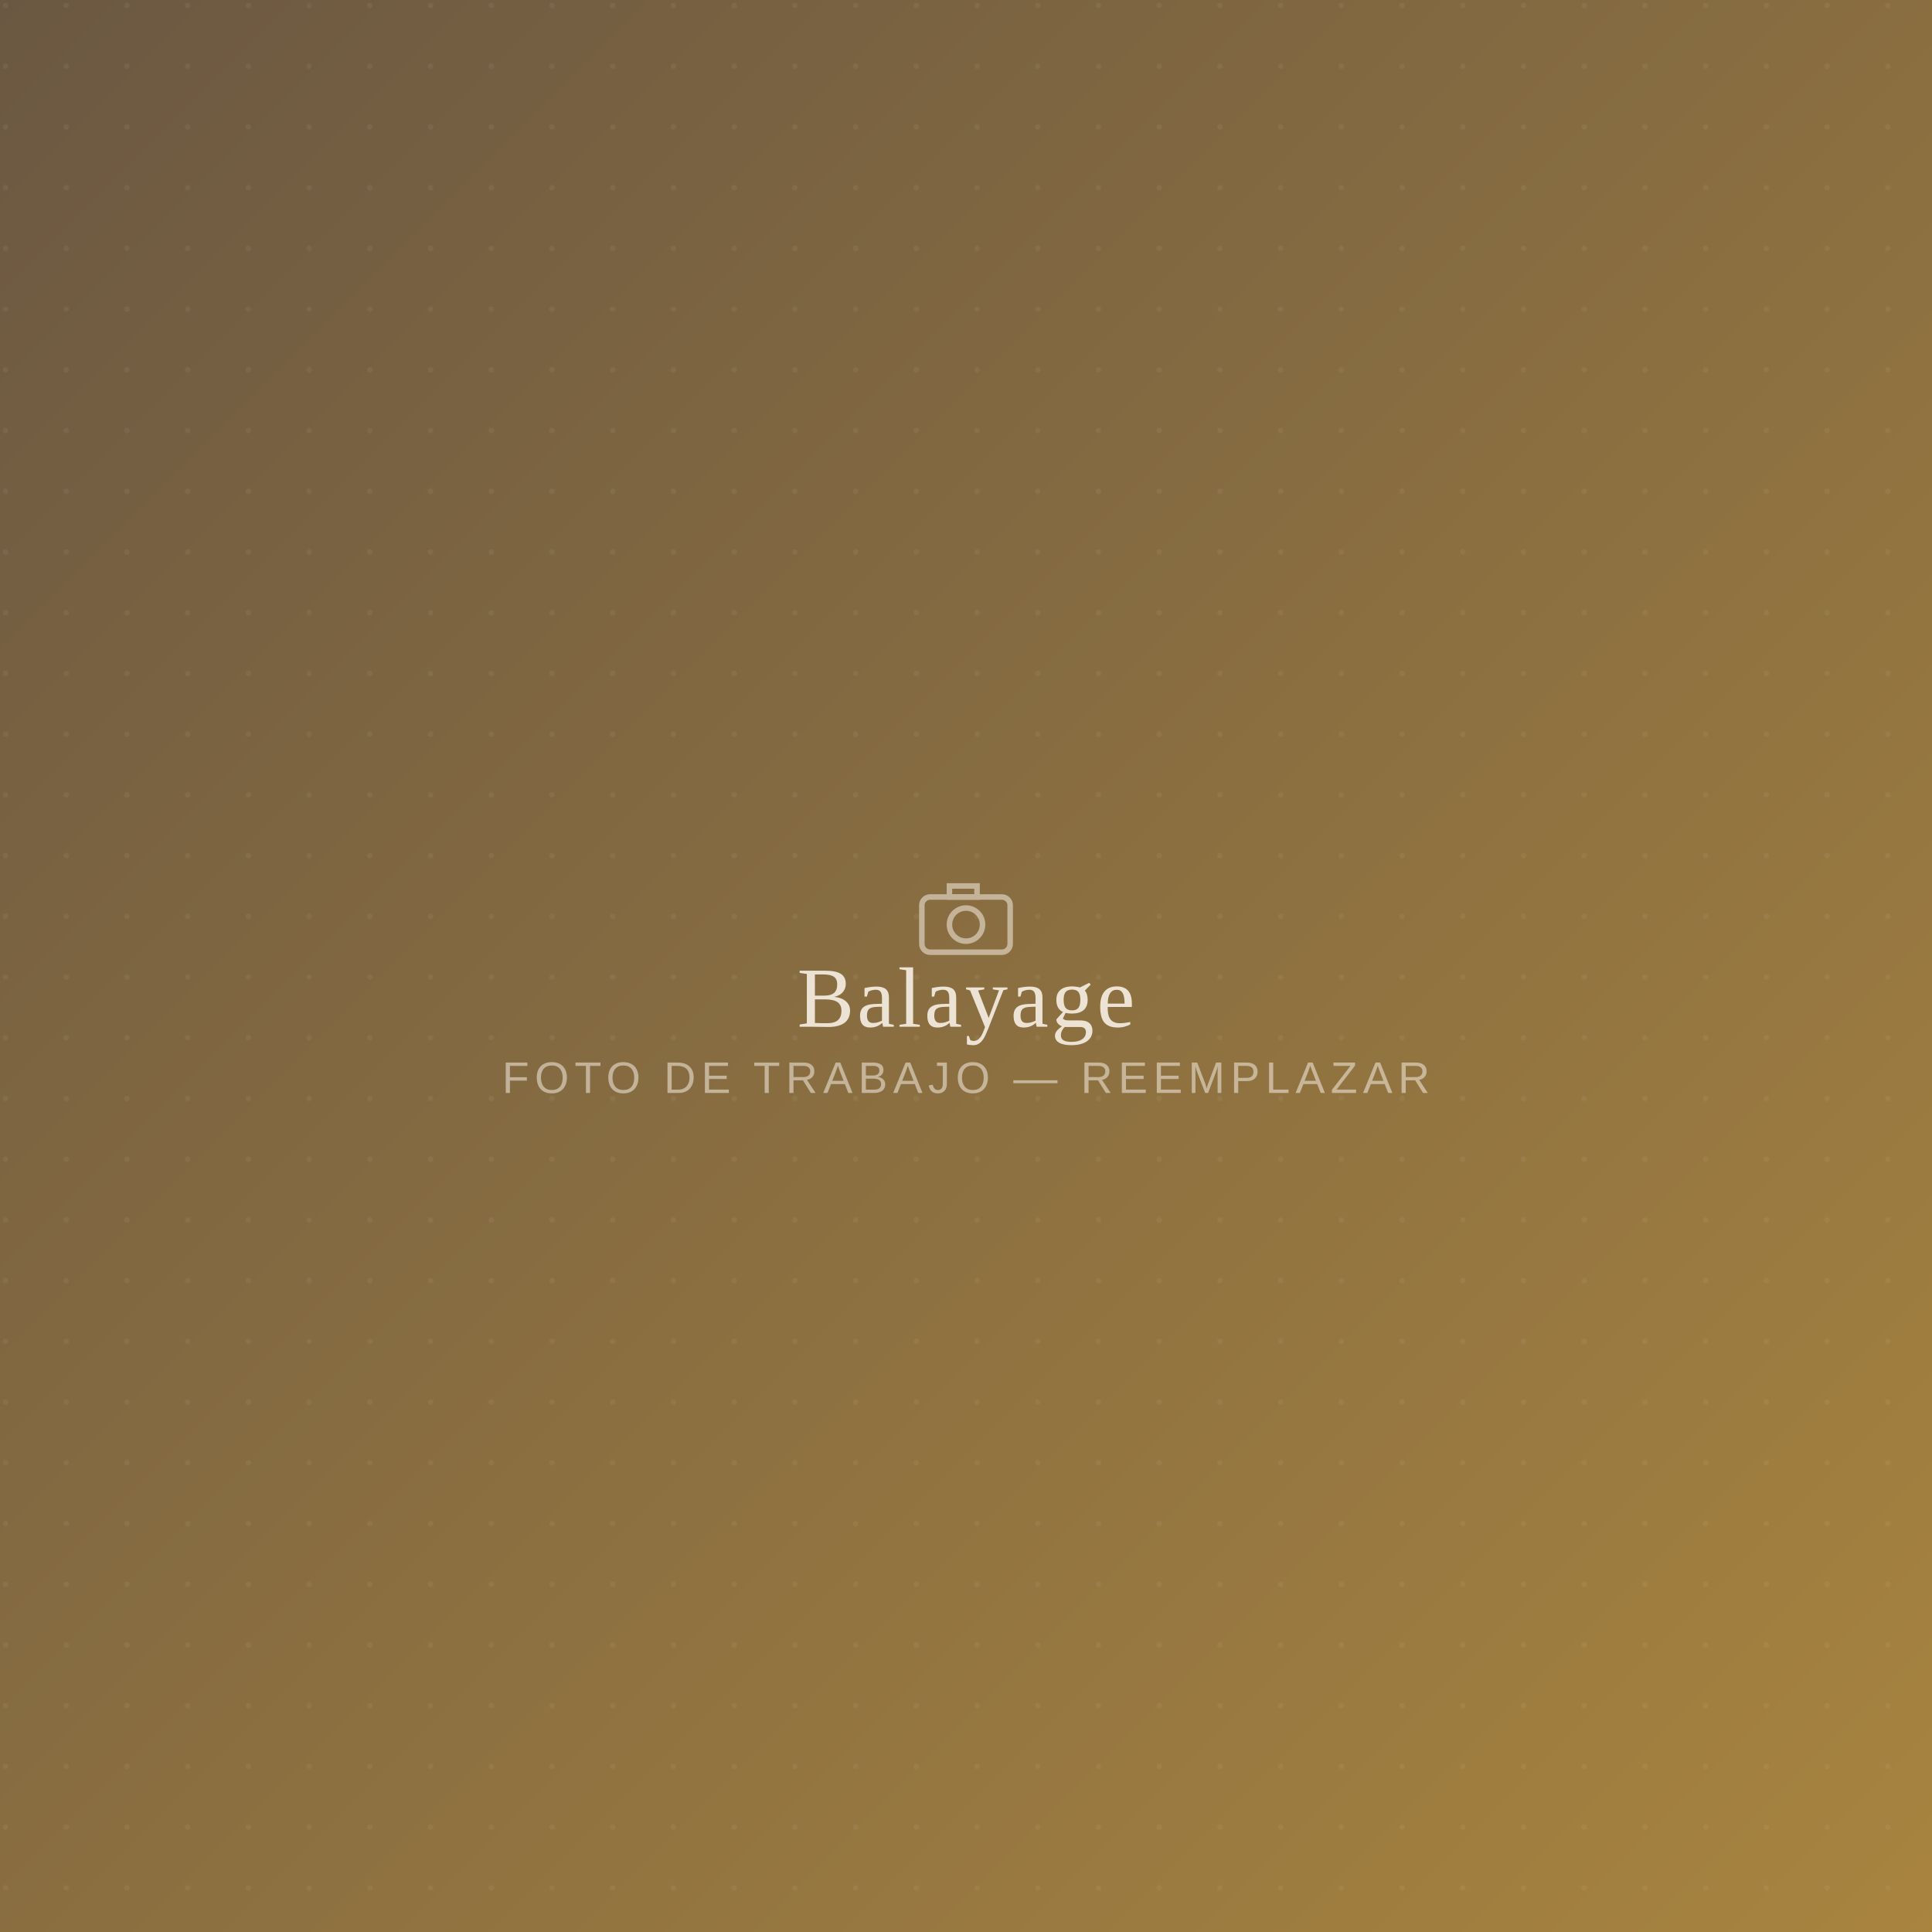
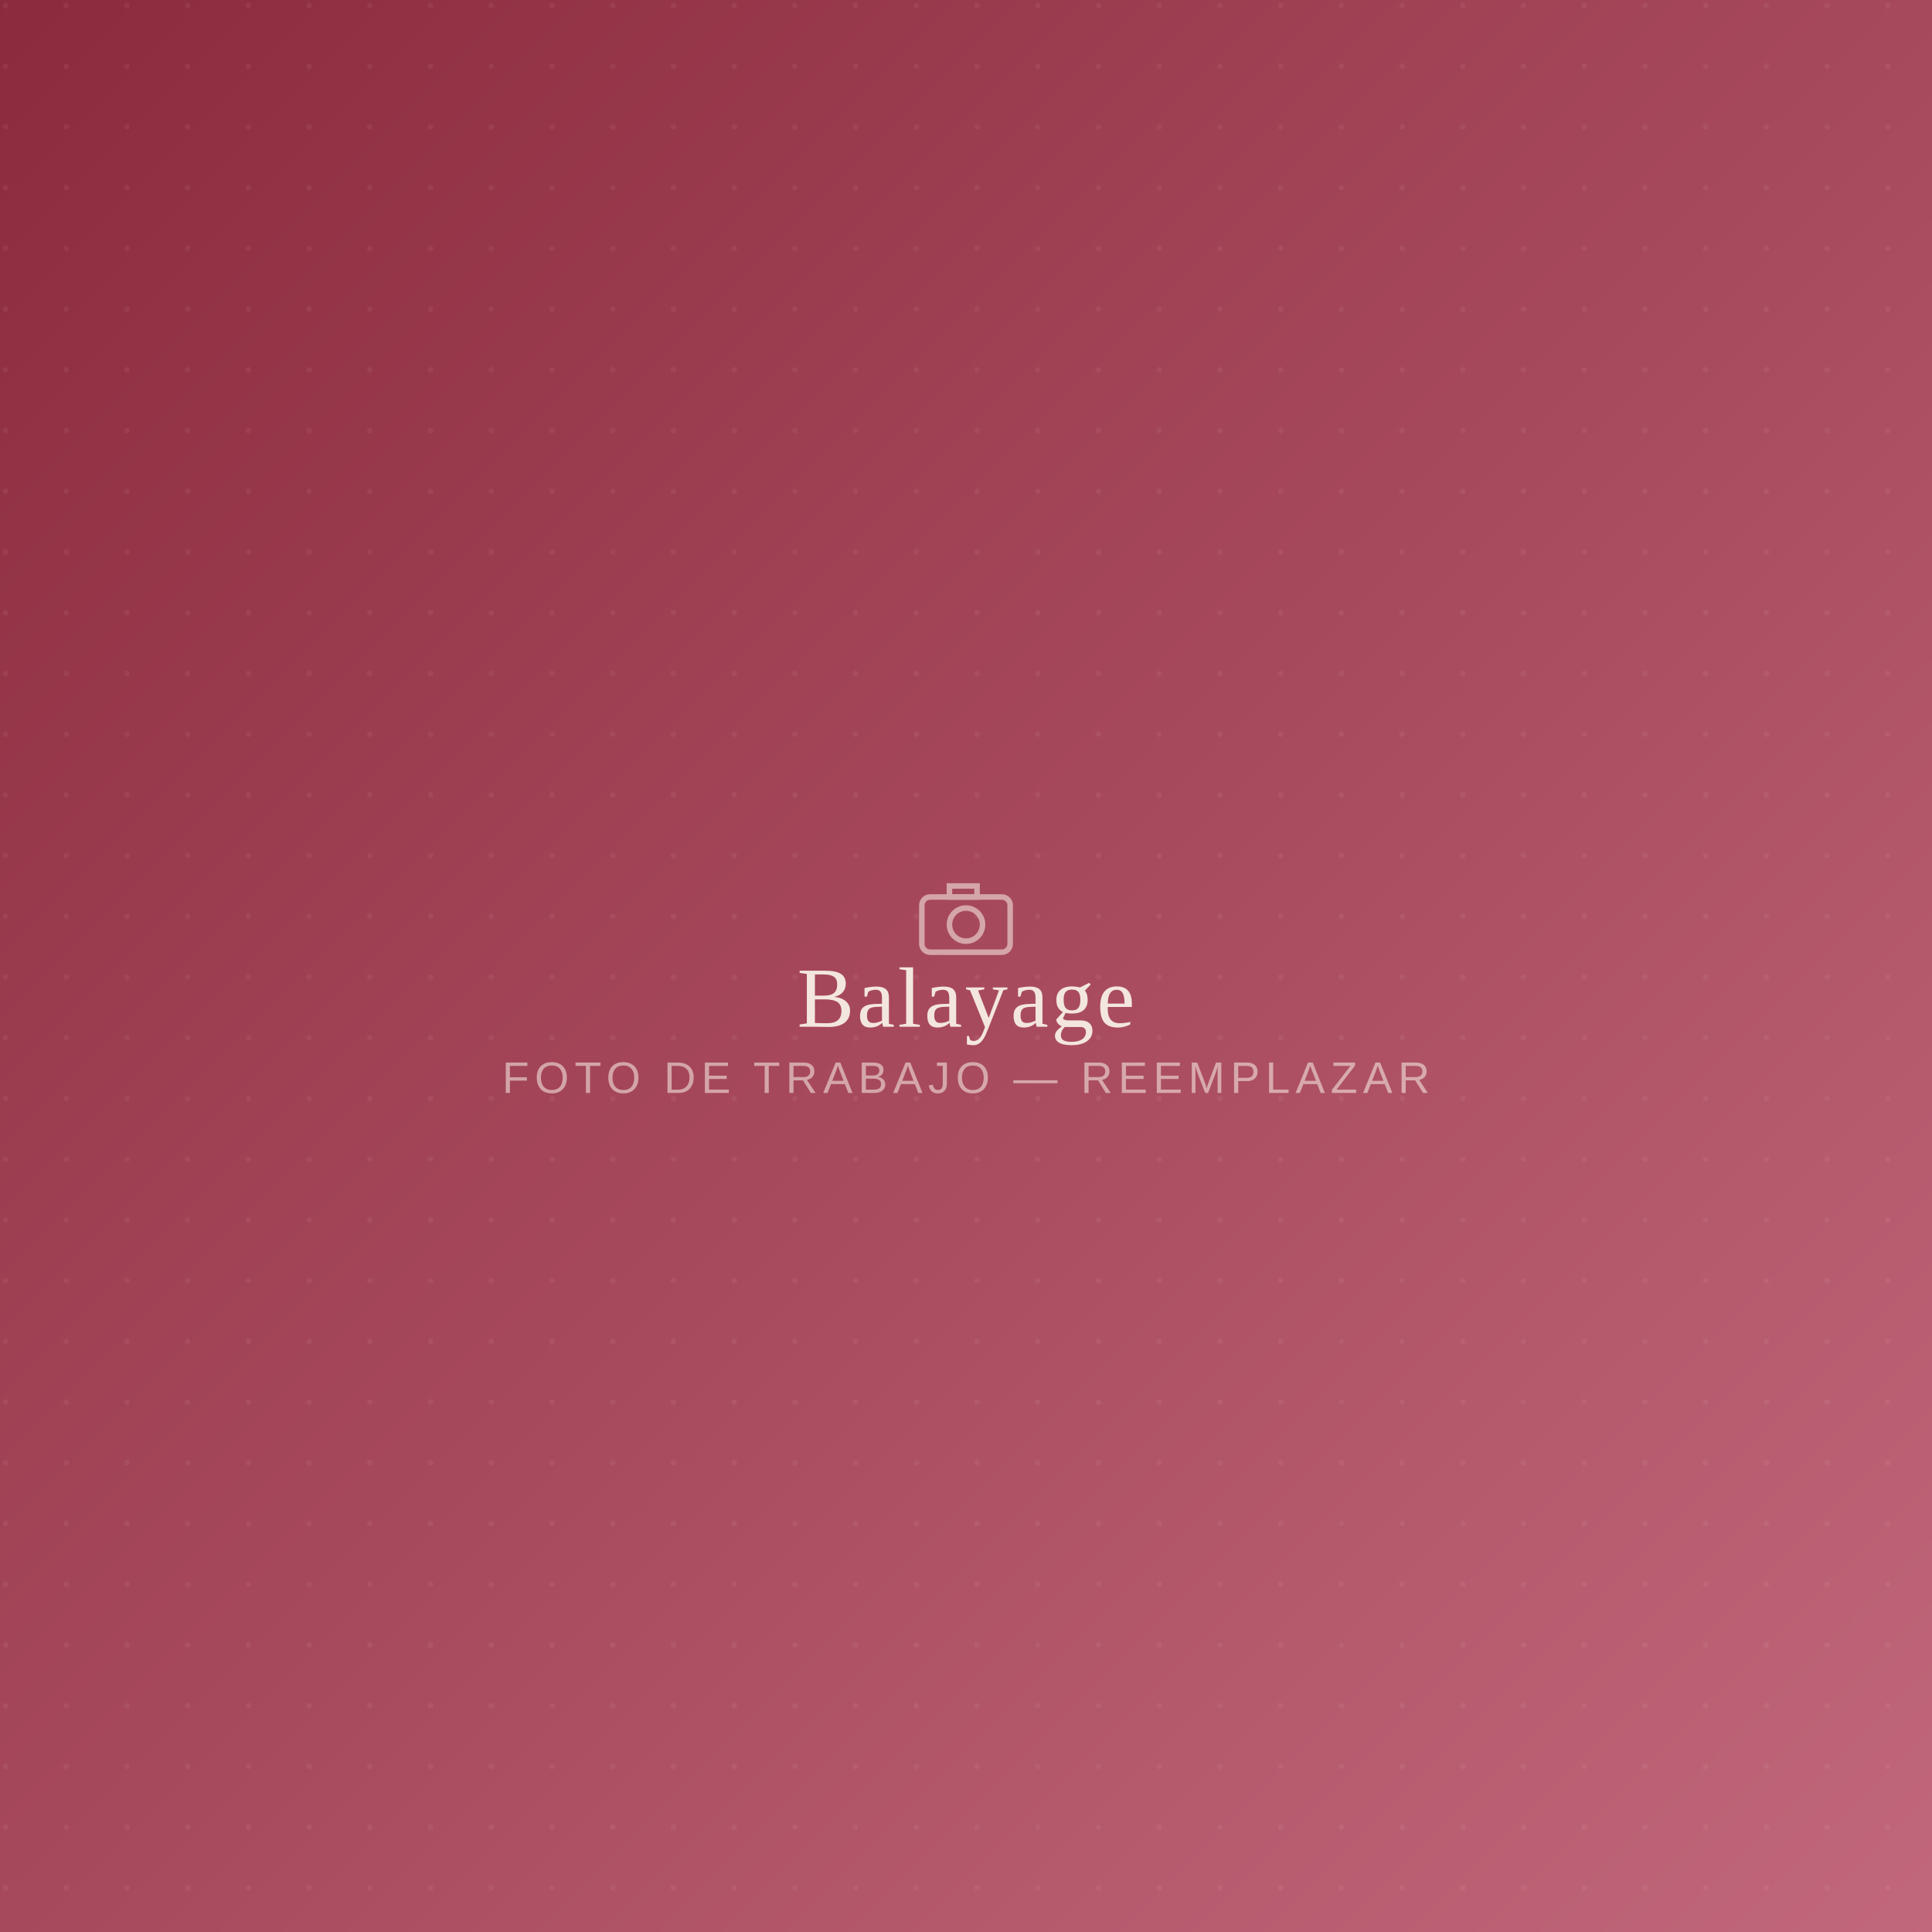
<svg xmlns="http://www.w3.org/2000/svg" width="700" height="700" viewBox="0 0 700 700">
  <defs>
    <linearGradient id="trabajo_3" x1="0%" y1="0%" x2="100%" y2="100%">
-       <stop offset="0%" stop-color="#6b5842" />
-       <stop offset="100%" stop-color="#a8843f" />
+       <stop offset="0%" stop-color="#8c2a3d" />
+       <stop offset="100%" stop-color="#c2687c" />
    </linearGradient>
    <pattern id="trabajo_3_dots" width="22" height="22" patternUnits="userSpaceOnUse">
-       <circle cx="2" cy="2" r="1" fill="#f4ede1" opacity="0.06" />
+       <circle cx="2" cy="2" r="1" fill="#faf3ea" opacity="0.06" />
    </pattern>
  </defs>
  <rect width="700" height="700" fill="url(#trabajo_3)" />
  <rect width="700" height="700" fill="url(#trabajo_3_dots)" />
  <g transform="translate(350.0,332.0)">
-     <g transform="translate(-16,-11)" opacity="0.55" fill="none" stroke="#f4ede1" stroke-width="2">
+     <g transform="translate(-16,-11)" opacity="0.55" fill="none" stroke="#faf3ea" stroke-width="2">
      <rect x="0" y="4" width="32" height="20" rx="3" />
      <circle cx="16" cy="14" r="6" />
      <rect x="10" y="0" width="10" height="4" />
    </g>
  </g>
-   <text x="50%" y="372.0" font-family="Georgia, 'Times New Roman', serif" font-size="31" fill="#f4ede1" text-anchor="middle" opacity="0.92" letter-spacing="1">Balayage</text>
-   <text x="50%" y="396.0" font-family="Arial, Helvetica, sans-serif" font-size="16" fill="#f4ede1" text-anchor="middle" opacity="0.55" letter-spacing="2">FOTO DE TRABAJO — REEMPLAZAR</text>
+   <text x="50%" y="372.0" font-family="Georgia, 'Times New Roman', serif" font-size="31" fill="#faf3ea" text-anchor="middle" opacity="0.92" letter-spacing="1">Balayage</text>
+   <text x="50%" y="396.0" font-family="Arial, Helvetica, sans-serif" font-size="16" fill="#faf3ea" text-anchor="middle" opacity="0.55" letter-spacing="2">FOTO DE TRABAJO — REEMPLAZAR</text>
</svg>
